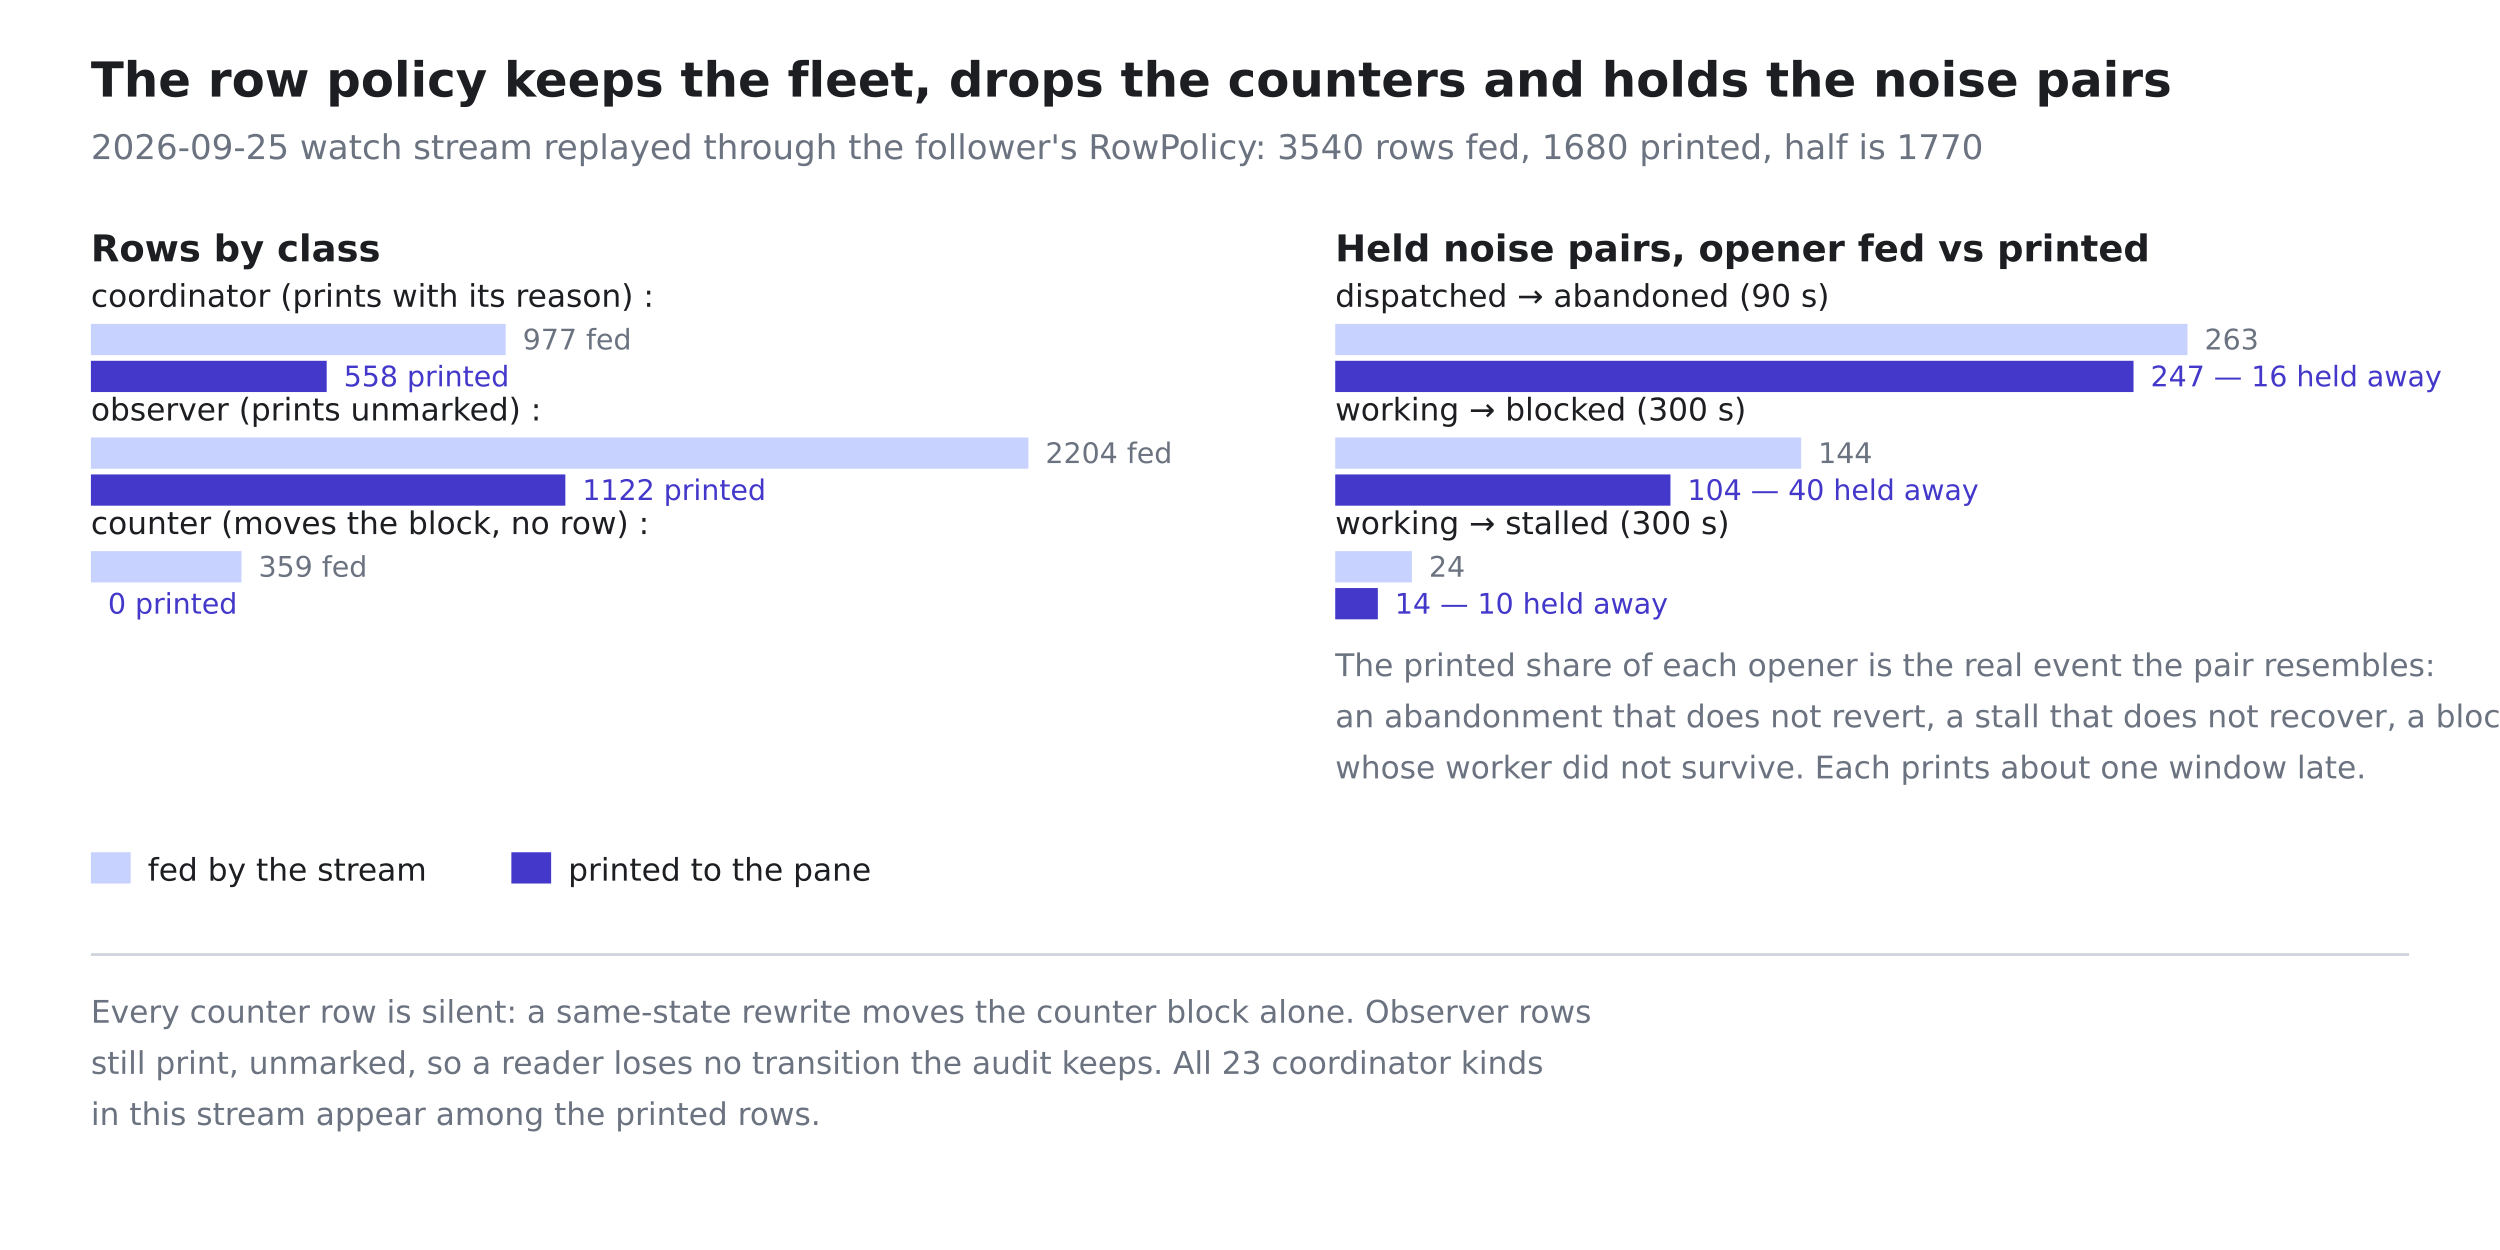
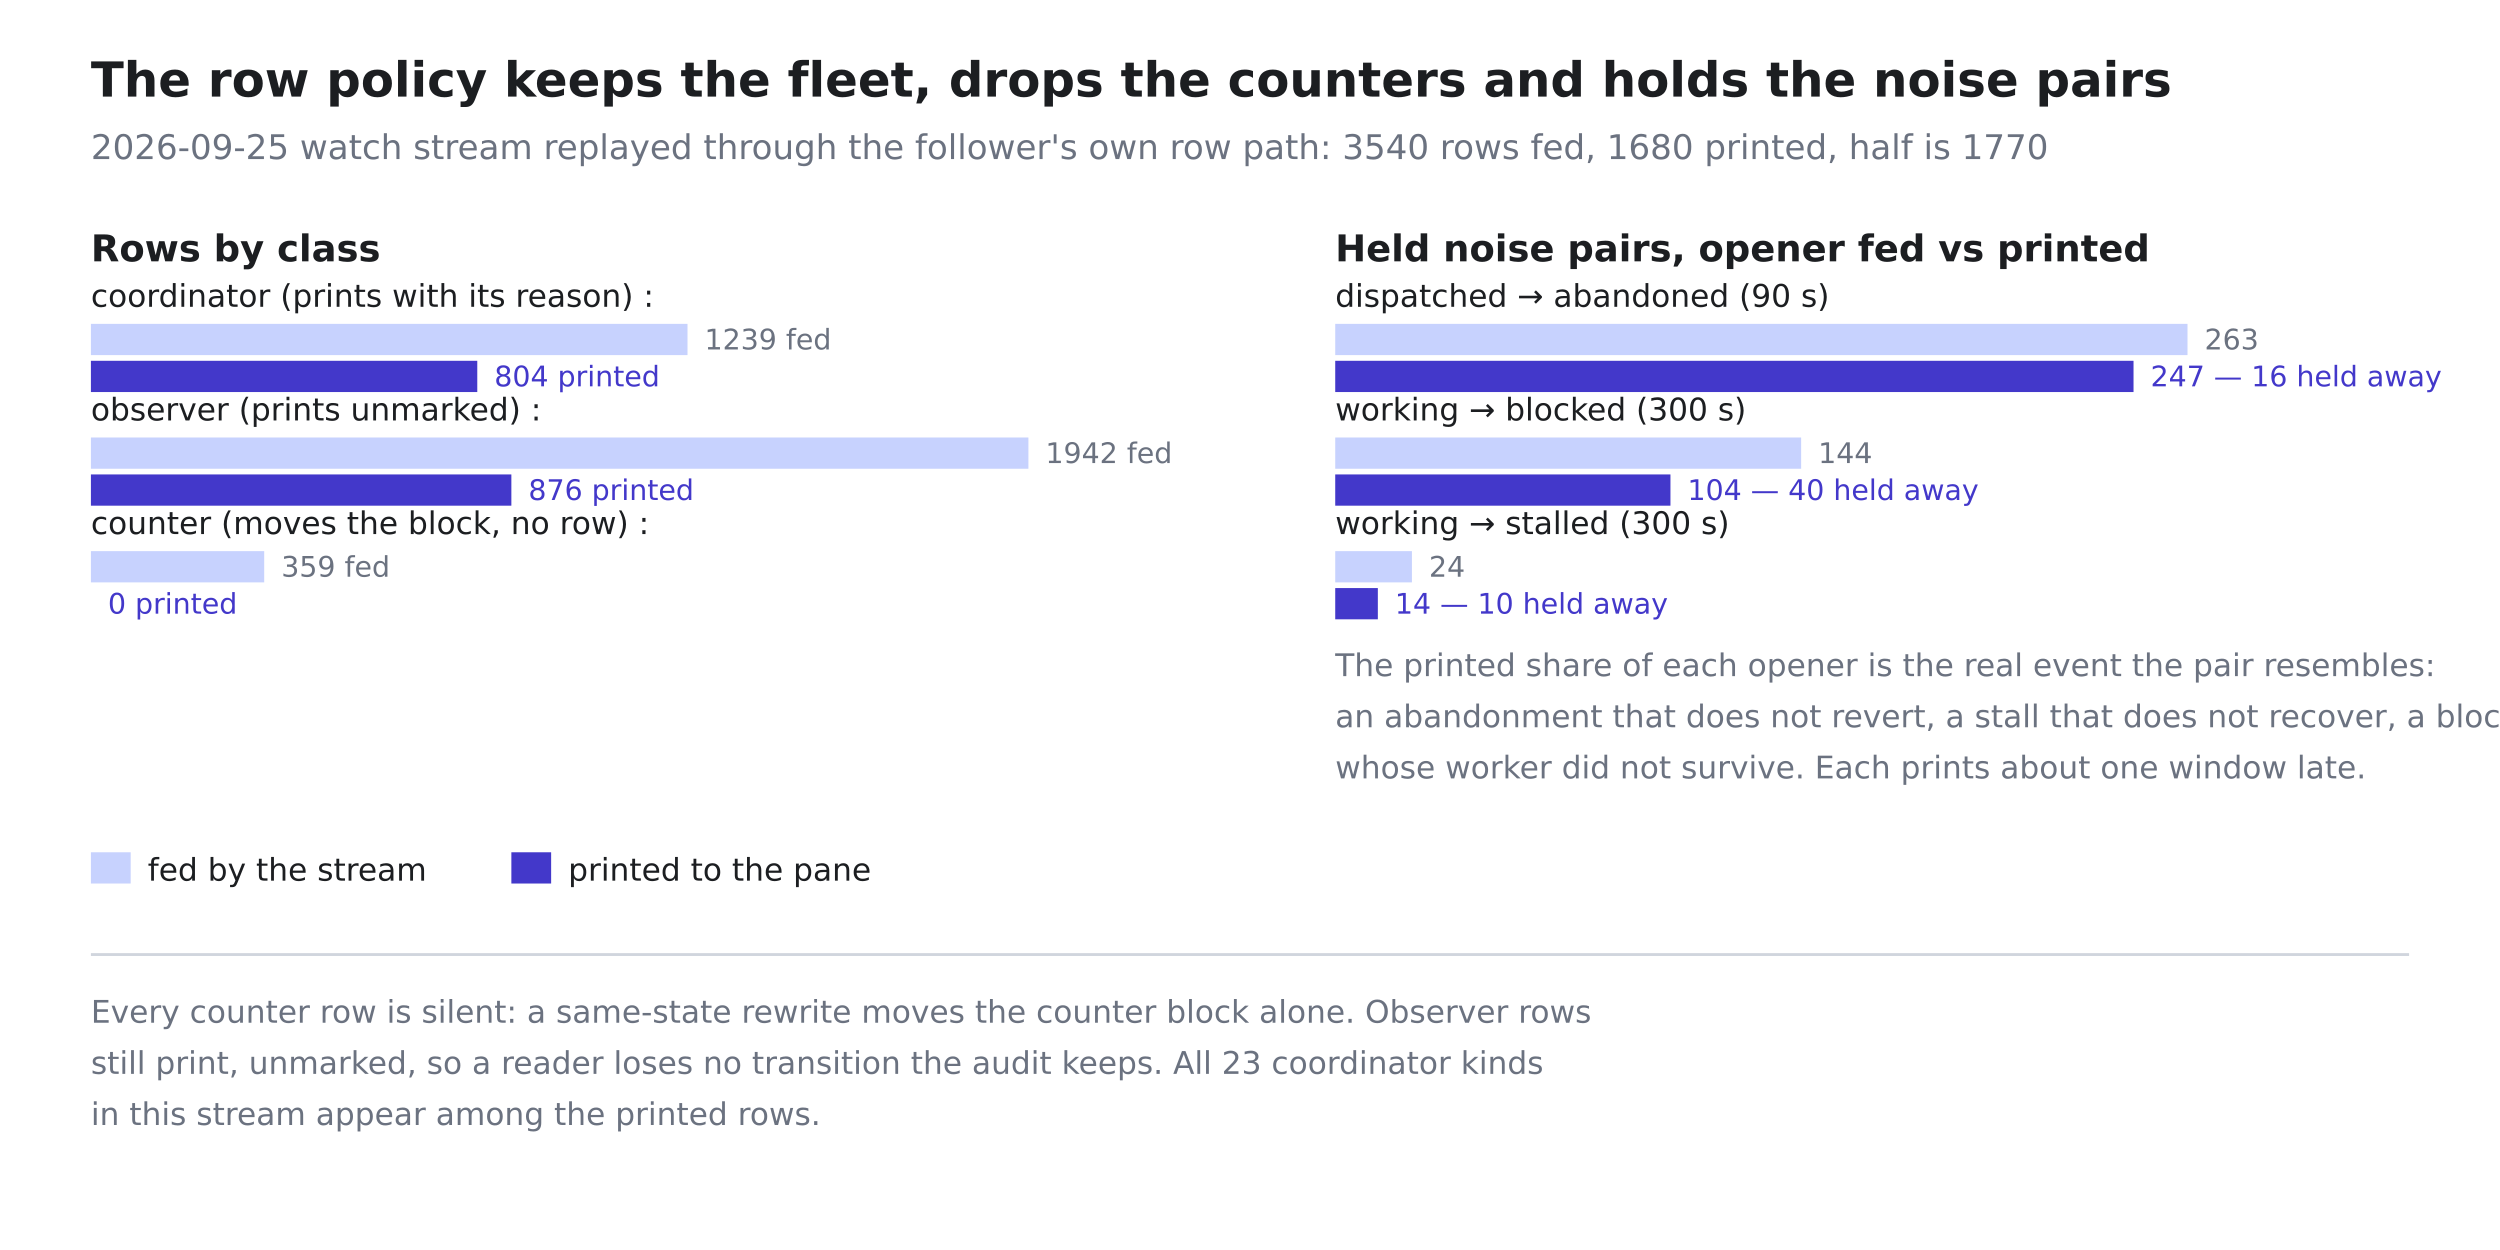
<svg xmlns="http://www.w3.org/2000/svg" width="880" height="440" viewBox="0 0 880 440" font-family="DejaVu Sans, Helvetica, Arial, sans-serif">
  <rect width="880" height="440" fill="#ffffff" />
  <text x="32" y="34" font-size="17" font-weight="700" fill="#1c1e21">The row policy keeps the fleet, drops the counters and holds the noise pairs</text>
-   <text x="32" y="56" font-size="12" fill="#6b7280">2026-09-25 watch stream replayed through the follower's RowPolicy: 3540 rows fed, 1680 printed, half is 1770</text>
+   <text x="32" y="56" font-size="12" fill="#6b7280">2026-09-25 watch stream replayed through the follower's own row path: 3540 rows fed, 1680 printed, half is 1770</text>
  <text x="32" y="92" font-size="13" font-weight="700" fill="#1c1e21">Rows by class</text>
  <text x="32" y="108" font-size="11" fill="#1c1e21">coordinator (prints with its reason) : </text>
-   <rect x="32" y="114" width="146" height="11" fill="#c7d2fe" />
-   <rect x="32" y="127" width="83" height="11" fill="#4338ca" />
-   <text x="184" y="123" font-size="10" fill="#6b7280">977 fed</text>
-   <text x="121" y="136" font-size="10" fill="#4338ca">558 printed</text>
+   <rect x="32" y="114" width="210" height="11" fill="#c7d2fe" />
+   <rect x="32" y="127" width="136" height="11" fill="#4338ca" />
+   <text x="248" y="123" font-size="10" fill="#6b7280">1239 fed</text>
+   <text x="174" y="136" font-size="10" fill="#4338ca">804 printed</text>
  <text x="32" y="148" font-size="11" fill="#1c1e21">observer (prints unmarked) : </text>
  <rect x="32" y="154" width="330" height="11" fill="#c7d2fe" />
-   <rect x="32" y="167" width="167" height="11" fill="#4338ca" />
-   <text x="368" y="163" font-size="10" fill="#6b7280">2204 fed</text>
-   <text x="205" y="176" font-size="10" fill="#4338ca">1122 printed</text>
+   <rect x="32" y="167" width="148" height="11" fill="#4338ca" />
+   <text x="368" y="163" font-size="10" fill="#6b7280">1942 fed</text>
+   <text x="186" y="176" font-size="10" fill="#4338ca">876 printed</text>
  <text x="32" y="188" font-size="11" fill="#1c1e21">counter (moves the block, no row) : </text>
-   <rect x="32" y="194" width="53" height="11" fill="#c7d2fe" />
+   <rect x="32" y="194" width="61" height="11" fill="#c7d2fe" />
  <rect x="32" y="207" width="0" height="11" fill="#4338ca" />
-   <text x="91" y="203" font-size="10" fill="#6b7280">359 fed</text>
+   <text x="99" y="203" font-size="10" fill="#6b7280">359 fed</text>
  <text x="38" y="216" font-size="10" fill="#4338ca">0 printed</text>
  <text x="470" y="92" font-size="13" font-weight="700" fill="#1c1e21">Held noise pairs, opener fed vs printed</text>
  <text x="470" y="108" font-size="11" fill="#1c1e21">dispatched → abandoned (90 s)</text>
  <rect x="470" y="114" width="300" height="11" fill="#c7d2fe" />
  <rect x="470" y="127" width="281" height="11" fill="#4338ca" />
  <text x="776" y="123" font-size="10" fill="#6b7280">263</text>
  <text x="757" y="136" font-size="10" fill="#4338ca">247 — 16 held away</text>
  <text x="470" y="148" font-size="11" fill="#1c1e21">working → blocked (300 s)</text>
  <rect x="470" y="154" width="164" height="11" fill="#c7d2fe" />
  <rect x="470" y="167" width="118" height="11" fill="#4338ca" />
  <text x="640" y="163" font-size="10" fill="#6b7280">144</text>
  <text x="594" y="176" font-size="10" fill="#4338ca">104 — 40 held away</text>
  <text x="470" y="188" font-size="11" fill="#1c1e21">working → stalled (300 s)</text>
  <rect x="470" y="194" width="27" height="11" fill="#c7d2fe" />
  <rect x="470" y="207" width="15" height="11" fill="#4338ca" />
  <text x="503" y="203" font-size="10" fill="#6b7280">24</text>
  <text x="491" y="216" font-size="10" fill="#4338ca">14 — 10 held away</text>
  <text x="470" y="238" font-size="11" fill="#6b7280">The printed share of each opener is the real event the pair resembles:</text>
  <text x="470" y="256" font-size="11" fill="#6b7280">an abandonment that does not revert, a stall that does not recover, a block</text>
  <text x="470" y="274" font-size="11" fill="#6b7280">whose worker did not survive. Each prints about one window late.</text>
  <rect x="32" y="300" width="14" height="11" fill="#c7d2fe" />
  <text x="52" y="310" font-size="11" fill="#1c1e21">fed by the stream</text>
  <rect x="180" y="300" width="14" height="11" fill="#4338ca" />
  <text x="200" y="310" font-size="11" fill="#1c1e21">printed to the pane</text>
  <line x1="32" y1="336" x2="848" y2="336" stroke="#d0d5dd" stroke-width="1" />
  <text x="32" y="360" font-size="11" fill="#6b7280">Every counter row is silent: a same-state rewrite moves the counter block alone. Observer rows</text>
  <text x="32" y="378" font-size="11" fill="#6b7280">still print, unmarked, so a reader loses no transition the audit keeps. All 23 coordinator kinds</text>
  <text x="32" y="396" font-size="11" fill="#6b7280">in this stream appear among the printed rows.</text>
</svg>
